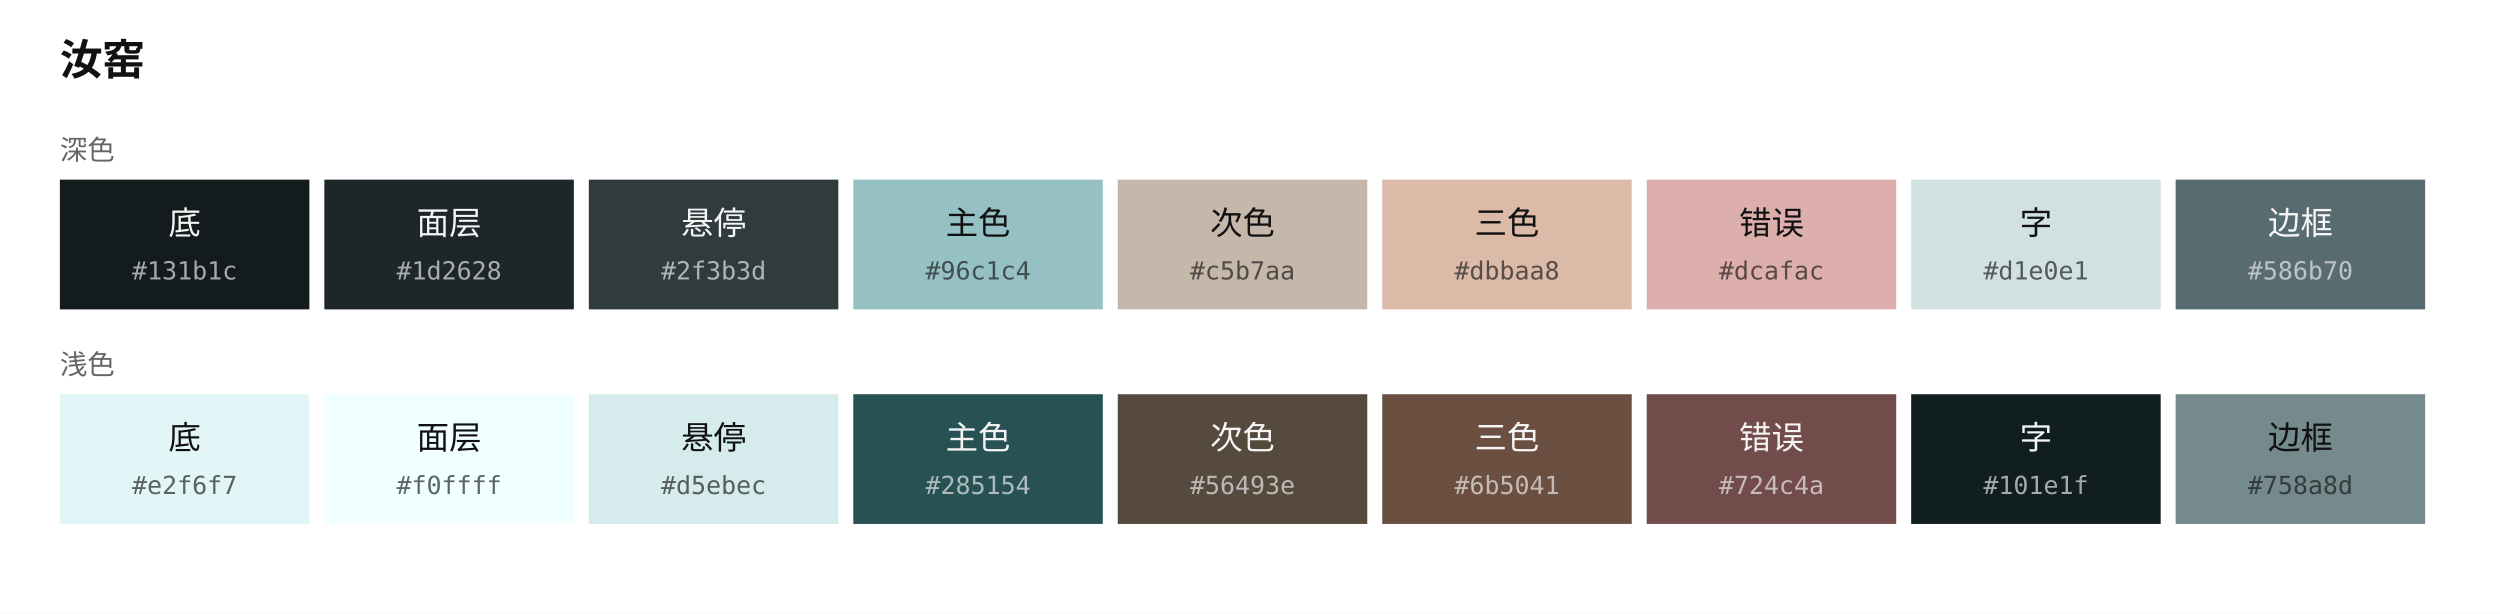
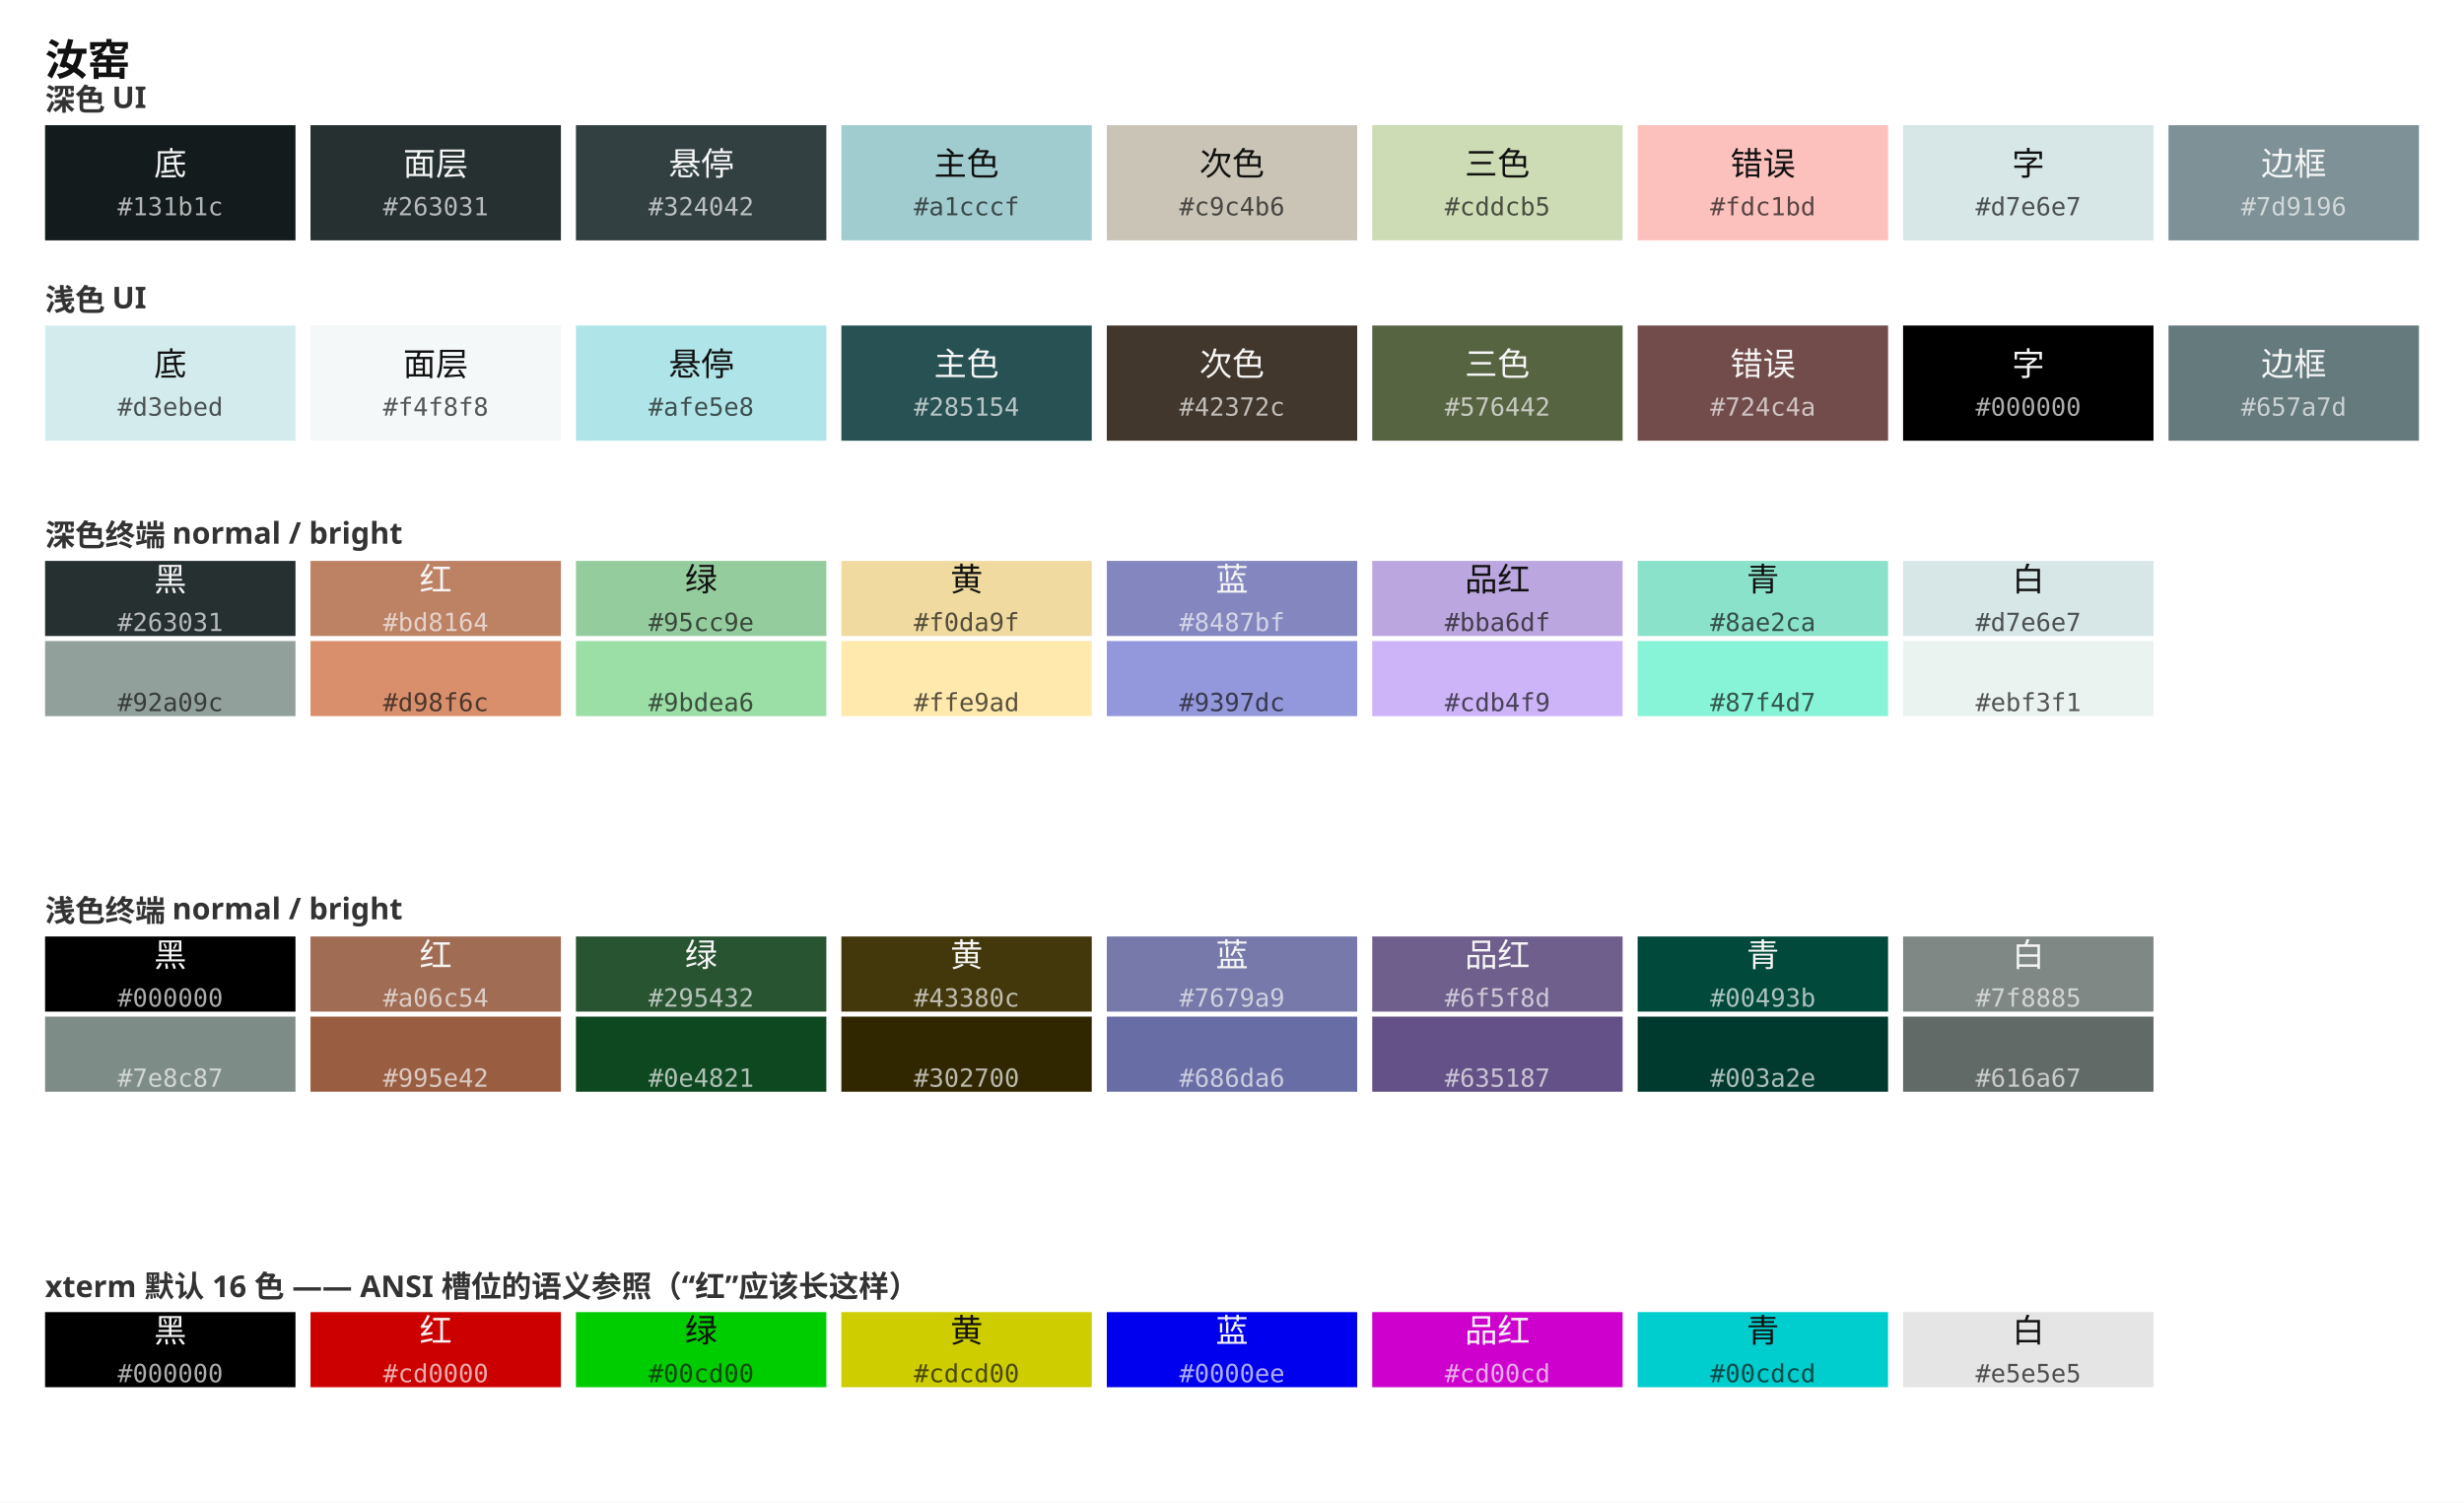
- <svg xmlns="http://www.w3.org/2000/svg" width="1002" height="246" viewBox="0 0 1002 246">
-   <rect width="1002" height="246" fill="#ffffff" />
-   <text x="24" y="30" font-size="17" font-weight="600" fill="#111" font-family="sans-serif">汝窑</text>
-   <text x="24" y="64" font-size="11" fill="#666" font-family="sans-serif">深色</text>
-   <rect x="24" y="72" width="100" height="52" fill="#131b1c" />
-   <text x="74.0" y="94.0" font-size="13" fill="#f5f5f5" text-anchor="middle" font-family="sans-serif">底</text>
-   <text x="74.0" y="112.0" font-size="10" fill="#f5f5f5" opacity="0.65" text-anchor="middle" font-family="monospace">#131b1c</text>
-   <rect x="130" y="72" width="100" height="52" fill="#1d2628" />
-   <text x="180.0" y="94.0" font-size="13" fill="#f5f5f5" text-anchor="middle" font-family="sans-serif">面层</text>
-   <text x="180.0" y="112.0" font-size="10" fill="#f5f5f5" opacity="0.65" text-anchor="middle" font-family="monospace">#1d2628</text>
-   <rect x="236" y="72" width="100" height="52" fill="#2f3b3d" />
-   <text x="286.0" y="94.0" font-size="13" fill="#f5f5f5" text-anchor="middle" font-family="sans-serif">悬停</text>
-   <text x="286.0" y="112.0" font-size="10" fill="#f5f5f5" opacity="0.65" text-anchor="middle" font-family="monospace">#2f3b3d</text>
-   <rect x="342" y="72" width="100" height="52" fill="#96c1c4" />
-   <text x="392.0" y="94.0" font-size="13" fill="#111111" text-anchor="middle" font-family="sans-serif">主色</text>
-   <text x="392.0" y="112.0" font-size="10" fill="#111111" opacity="0.65" text-anchor="middle" font-family="monospace">#96c1c4</text>
-   <rect x="448" y="72" width="100" height="52" fill="#c5b7aa" />
-   <text x="498.0" y="94.0" font-size="13" fill="#111111" text-anchor="middle" font-family="sans-serif">次色</text>
-   <text x="498.0" y="112.0" font-size="10" fill="#111111" opacity="0.65" text-anchor="middle" font-family="monospace">#c5b7aa</text>
-   <rect x="554" y="72" width="100" height="52" fill="#dbbaa8" />
-   <text x="604.0" y="94.0" font-size="13" fill="#111111" text-anchor="middle" font-family="sans-serif">三色</text>
-   <text x="604.0" y="112.0" font-size="10" fill="#111111" opacity="0.65" text-anchor="middle" font-family="monospace">#dbbaa8</text>
-   <rect x="660" y="72" width="100" height="52" fill="#dcafac" />
-   <text x="710.0" y="94.0" font-size="13" fill="#111111" text-anchor="middle" font-family="sans-serif">错误</text>
-   <text x="710.0" y="112.0" font-size="10" fill="#111111" opacity="0.65" text-anchor="middle" font-family="monospace">#dcafac</text>
-   <rect x="766" y="72" width="100" height="52" fill="#d1e0e1" />
-   <text x="816.0" y="94.0" font-size="13" fill="#111111" text-anchor="middle" font-family="sans-serif">字</text>
-   <text x="816.0" y="112.0" font-size="10" fill="#111111" opacity="0.65" text-anchor="middle" font-family="monospace">#d1e0e1</text>
-   <rect x="872" y="72" width="100" height="52" fill="#586b70" />
-   <text x="922.0" y="94.0" font-size="13" fill="#f5f5f5" text-anchor="middle" font-family="sans-serif">边框</text>
-   <text x="922.0" y="112.0" font-size="10" fill="#f5f5f5" opacity="0.65" text-anchor="middle" font-family="monospace">#586b70</text>
-   <text x="24" y="150" font-size="11" fill="#666" font-family="sans-serif">浅色</text>
-   <rect x="24" y="158" width="100" height="52" fill="#e2f6f7" />
-   <text x="74.0" y="180.0" font-size="13" fill="#111111" text-anchor="middle" font-family="sans-serif">底</text>
-   <text x="74.0" y="198.0" font-size="10" fill="#111111" opacity="0.65" text-anchor="middle" font-family="monospace">#e2f6f7</text>
-   <rect x="130" y="158" width="100" height="52" fill="#f0ffff" />
-   <text x="180.0" y="180.0" font-size="13" fill="#111111" text-anchor="middle" font-family="sans-serif">面层</text>
-   <text x="180.0" y="198.0" font-size="10" fill="#111111" opacity="0.65" text-anchor="middle" font-family="monospace">#f0ffff</text>
-   <rect x="236" y="158" width="100" height="52" fill="#d5ebec" />
-   <text x="286.0" y="180.0" font-size="13" fill="#111111" text-anchor="middle" font-family="sans-serif">悬停</text>
-   <text x="286.0" y="198.0" font-size="10" fill="#111111" opacity="0.65" text-anchor="middle" font-family="monospace">#d5ebec</text>
-   <rect x="342" y="158" width="100" height="52" fill="#285154" />
-   <text x="392.0" y="180.0" font-size="13" fill="#f5f5f5" text-anchor="middle" font-family="sans-serif">主色</text>
-   <text x="392.0" y="198.0" font-size="10" fill="#f5f5f5" opacity="0.65" text-anchor="middle" font-family="monospace">#285154</text>
-   <rect x="448" y="158" width="100" height="52" fill="#56493e" />
-   <text x="498.0" y="180.0" font-size="13" fill="#f5f5f5" text-anchor="middle" font-family="sans-serif">次色</text>
-   <text x="498.0" y="198.0" font-size="10" fill="#f5f5f5" opacity="0.65" text-anchor="middle" font-family="monospace">#56493e</text>
-   <rect x="554" y="158" width="100" height="52" fill="#6b5041" />
-   <text x="604.0" y="180.0" font-size="13" fill="#f5f5f5" text-anchor="middle" font-family="sans-serif">三色</text>
-   <text x="604.0" y="198.0" font-size="10" fill="#f5f5f5" opacity="0.65" text-anchor="middle" font-family="monospace">#6b5041</text>
-   <rect x="660" y="158" width="100" height="52" fill="#724c4a" />
-   <text x="710.0" y="180.0" font-size="13" fill="#f5f5f5" text-anchor="middle" font-family="sans-serif">错误</text>
-   <text x="710.0" y="198.0" font-size="10" fill="#f5f5f5" opacity="0.65" text-anchor="middle" font-family="monospace">#724c4a</text>
-   <rect x="766" y="158" width="100" height="52" fill="#101e1f" />
-   <text x="816.0" y="180.0" font-size="13" fill="#f5f5f5" text-anchor="middle" font-family="sans-serif">字</text>
-   <text x="816.0" y="198.0" font-size="10" fill="#f5f5f5" opacity="0.65" text-anchor="middle" font-family="monospace">#101e1f</text>
-   <rect x="872" y="158" width="100" height="52" fill="#758a8d" />
-   <text x="922.0" y="180.0" font-size="13" fill="#111111" text-anchor="middle" font-family="sans-serif">边框</text>
-   <text x="922.0" y="198.0" font-size="10" fill="#111111" opacity="0.65" text-anchor="middle" font-family="monospace">#758a8d</text>
+ <svg xmlns="http://www.w3.org/2000/svg" width="984" height="600" viewBox="0 0 984 600">
+   <rect width="984" height="600" fill="#ffffff" />
+   <text x="18" y="30" font-size="17" font-weight="600" fill="#111" font-family="sans-serif">汝窑</text>
+   <text x="18" y="44" font-size="12" font-weight="600" fill="#333" font-family="sans-serif">深色 UI</text>
+   <rect x="18" y="50" width="100" height="46" fill="#131b1c" />
+   <text x="68.0" y="70.0" font-size="13" fill="#f5f5f5" text-anchor="middle" font-family="sans-serif">底</text>
+   <text x="68.0" y="86.0" font-size="10" fill="#f5f5f5" opacity="0.7" text-anchor="middle" font-family="monospace">#131b1c</text>
+   <rect x="124" y="50" width="100" height="46" fill="#263031" />
+   <text x="174.0" y="70.0" font-size="13" fill="#f5f5f5" text-anchor="middle" font-family="sans-serif">面层</text>
+   <text x="174.0" y="86.0" font-size="10" fill="#f5f5f5" opacity="0.7" text-anchor="middle" font-family="monospace">#263031</text>
+   <rect x="230" y="50" width="100" height="46" fill="#324042" />
+   <text x="280.0" y="70.0" font-size="13" fill="#f5f5f5" text-anchor="middle" font-family="sans-serif">悬停</text>
+   <text x="280.0" y="86.0" font-size="10" fill="#f5f5f5" opacity="0.7" text-anchor="middle" font-family="monospace">#324042</text>
+   <rect x="336" y="50" width="100" height="46" fill="#a1cccf" />
+   <text x="386.0" y="70.0" font-size="13" fill="#111111" text-anchor="middle" font-family="sans-serif">主色</text>
+   <text x="386.0" y="86.0" font-size="10" fill="#111111" opacity="0.7" text-anchor="middle" font-family="monospace">#a1cccf</text>
+   <rect x="442" y="50" width="100" height="46" fill="#c9c4b6" />
+   <text x="492.0" y="70.0" font-size="13" fill="#111111" text-anchor="middle" font-family="sans-serif">次色</text>
+   <text x="492.0" y="86.0" font-size="10" fill="#111111" opacity="0.7" text-anchor="middle" font-family="monospace">#c9c4b6</text>
+   <rect x="548" y="50" width="100" height="46" fill="#cddcb5" />
+   <text x="598.0" y="70.0" font-size="13" fill="#111111" text-anchor="middle" font-family="sans-serif">三色</text>
+   <text x="598.0" y="86.0" font-size="10" fill="#111111" opacity="0.7" text-anchor="middle" font-family="monospace">#cddcb5</text>
+   <rect x="654" y="50" width="100" height="46" fill="#fdc1bd" />
+   <text x="704.0" y="70.0" font-size="13" fill="#111111" text-anchor="middle" font-family="sans-serif">错误</text>
+   <text x="704.0" y="86.0" font-size="10" fill="#111111" opacity="0.7" text-anchor="middle" font-family="monospace">#fdc1bd</text>
+   <rect x="760" y="50" width="100" height="46" fill="#d7e6e7" />
+   <text x="810.0" y="70.0" font-size="13" fill="#111111" text-anchor="middle" font-family="sans-serif">字</text>
+   <text x="810.0" y="86.0" font-size="10" fill="#111111" opacity="0.7" text-anchor="middle" font-family="monospace">#d7e6e7</text>
+   <rect x="866" y="50" width="100" height="46" fill="#7d9196" />
+   <text x="916.0" y="70.0" font-size="13" fill="#f5f5f5" text-anchor="middle" font-family="sans-serif">边框</text>
+   <text x="916.0" y="86.0" font-size="10" fill="#f5f5f5" opacity="0.7" text-anchor="middle" font-family="monospace">#7d9196</text>
+   <text x="18" y="124" font-size="12" font-weight="600" fill="#333" font-family="sans-serif">浅色 UI</text>
+   <rect x="18" y="130" width="100" height="46" fill="#d3ebed" />
+   <text x="68.0" y="150.0" font-size="13" fill="#111111" text-anchor="middle" font-family="sans-serif">底</text>
+   <text x="68.0" y="166.0" font-size="10" fill="#111111" opacity="0.7" text-anchor="middle" font-family="monospace">#d3ebed</text>
+   <rect x="124" y="130" width="100" height="46" fill="#f4f8f8" />
+   <text x="174.0" y="150.0" font-size="13" fill="#111111" text-anchor="middle" font-family="sans-serif">面层</text>
+   <text x="174.0" y="166.0" font-size="10" fill="#111111" opacity="0.7" text-anchor="middle" font-family="monospace">#f4f8f8</text>
+   <rect x="230" y="130" width="100" height="46" fill="#afe5e8" />
+   <text x="280.0" y="150.0" font-size="13" fill="#111111" text-anchor="middle" font-family="sans-serif">悬停</text>
+   <text x="280.0" y="166.0" font-size="10" fill="#111111" opacity="0.7" text-anchor="middle" font-family="monospace">#afe5e8</text>
+   <rect x="336" y="130" width="100" height="46" fill="#285154" />
+   <text x="386.0" y="150.0" font-size="13" fill="#f5f5f5" text-anchor="middle" font-family="sans-serif">主色</text>
+   <text x="386.0" y="166.0" font-size="10" fill="#f5f5f5" opacity="0.7" text-anchor="middle" font-family="monospace">#285154</text>
+   <rect x="442" y="130" width="100" height="46" fill="#42372c" />
+   <text x="492.0" y="150.0" font-size="13" fill="#f5f5f5" text-anchor="middle" font-family="sans-serif">次色</text>
+   <text x="492.0" y="166.0" font-size="10" fill="#f5f5f5" opacity="0.7" text-anchor="middle" font-family="monospace">#42372c</text>
+   <rect x="548" y="130" width="100" height="46" fill="#576442" />
+   <text x="598.0" y="150.0" font-size="13" fill="#f5f5f5" text-anchor="middle" font-family="sans-serif">三色</text>
+   <text x="598.0" y="166.0" font-size="10" fill="#f5f5f5" opacity="0.7" text-anchor="middle" font-family="monospace">#576442</text>
+   <rect x="654" y="130" width="100" height="46" fill="#724c4a" />
+   <text x="704.0" y="150.0" font-size="13" fill="#f5f5f5" text-anchor="middle" font-family="sans-serif">错误</text>
+   <text x="704.0" y="166.0" font-size="10" fill="#f5f5f5" opacity="0.7" text-anchor="middle" font-family="monospace">#724c4a</text>
+   <rect x="760" y="130" width="100" height="46" fill="#000000" />
+   <text x="810.0" y="150.0" font-size="13" fill="#f5f5f5" text-anchor="middle" font-family="sans-serif">字</text>
+   <text x="810.0" y="166.0" font-size="10" fill="#f5f5f5" opacity="0.7" text-anchor="middle" font-family="monospace">#000000</text>
+   <rect x="866" y="130" width="100" height="46" fill="#657a7d" />
+   <text x="916.0" y="150.0" font-size="13" fill="#f5f5f5" text-anchor="middle" font-family="sans-serif">边框</text>
+   <text x="916.0" y="166.0" font-size="10" fill="#f5f5f5" opacity="0.7" text-anchor="middle" font-family="monospace">#657a7d</text>
+   <text x="18" y="218" font-size="12" font-weight="600" fill="#333" font-family="sans-serif">深色终端 normal / bright</text>
+   <rect x="18" y="224" width="100" height="30" fill="#263031" />
+   <text x="68.0" y="236.0" font-size="13" fill="#f5f5f5" text-anchor="middle" font-family="sans-serif">黑</text>
+   <text x="68.0" y="252.0" font-size="10" fill="#f5f5f5" opacity="0.7" text-anchor="middle" font-family="monospace">#263031</text>
+   <rect x="124" y="224" width="100" height="30" fill="#bd8164" />
+   <text x="174.0" y="236.0" font-size="13" fill="#f5f5f5" text-anchor="middle" font-family="sans-serif">红</text>
+   <text x="174.0" y="252.0" font-size="10" fill="#f5f5f5" opacity="0.7" text-anchor="middle" font-family="monospace">#bd8164</text>
+   <rect x="230" y="224" width="100" height="30" fill="#95cc9e" />
+   <text x="280.0" y="236.0" font-size="13" fill="#111111" text-anchor="middle" font-family="sans-serif">绿</text>
+   <text x="280.0" y="252.0" font-size="10" fill="#111111" opacity="0.7" text-anchor="middle" font-family="monospace">#95cc9e</text>
+   <rect x="336" y="224" width="100" height="30" fill="#f0da9f" />
+   <text x="386.0" y="236.0" font-size="13" fill="#111111" text-anchor="middle" font-family="sans-serif">黄</text>
+   <text x="386.0" y="252.0" font-size="10" fill="#111111" opacity="0.7" text-anchor="middle" font-family="monospace">#f0da9f</text>
+   <rect x="442" y="224" width="100" height="30" fill="#8487bf" />
+   <text x="492.0" y="236.0" font-size="13" fill="#f5f5f5" text-anchor="middle" font-family="sans-serif">蓝</text>
+   <text x="492.0" y="252.0" font-size="10" fill="#f5f5f5" opacity="0.7" text-anchor="middle" font-family="monospace">#8487bf</text>
+   <rect x="548" y="224" width="100" height="30" fill="#bba6df" />
+   <text x="598.0" y="236.0" font-size="13" fill="#111111" text-anchor="middle" font-family="sans-serif">品红</text>
+   <text x="598.0" y="252.0" font-size="10" fill="#111111" opacity="0.7" text-anchor="middle" font-family="monospace">#bba6df</text>
+   <rect x="654" y="224" width="100" height="30" fill="#8ae2ca" />
+   <text x="704.0" y="236.0" font-size="13" fill="#111111" text-anchor="middle" font-family="sans-serif">青</text>
+   <text x="704.0" y="252.0" font-size="10" fill="#111111" opacity="0.7" text-anchor="middle" font-family="monospace">#8ae2ca</text>
+   <rect x="760" y="224" width="100" height="30" fill="#d7e6e7" />
+   <text x="810.0" y="236.0" font-size="13" fill="#111111" text-anchor="middle" font-family="sans-serif">白</text>
+   <text x="810.0" y="252.0" font-size="10" fill="#111111" opacity="0.7" text-anchor="middle" font-family="monospace">#d7e6e7</text>
+   <rect x="18" y="256" width="100" height="30" fill="#92a09c" />
+   <text x="68.0" y="268.0" font-size="13" fill="#111111" text-anchor="middle" font-family="sans-serif" />
+   <text x="68.0" y="284.0" font-size="10" fill="#111111" opacity="0.7" text-anchor="middle" font-family="monospace">#92a09c</text>
+   <rect x="124" y="256" width="100" height="30" fill="#d98f6c" />
+   <text x="174.0" y="268.0" font-size="13" fill="#111111" text-anchor="middle" font-family="sans-serif" />
+   <text x="174.0" y="284.0" font-size="10" fill="#111111" opacity="0.7" text-anchor="middle" font-family="monospace">#d98f6c</text>
+   <rect x="230" y="256" width="100" height="30" fill="#9bdea6" />
+   <text x="280.0" y="268.0" font-size="13" fill="#111111" text-anchor="middle" font-family="sans-serif" />
+   <text x="280.0" y="284.0" font-size="10" fill="#111111" opacity="0.7" text-anchor="middle" font-family="monospace">#9bdea6</text>
+   <rect x="336" y="256" width="100" height="30" fill="#ffe9ad" />
+   <text x="386.0" y="268.0" font-size="13" fill="#111111" text-anchor="middle" font-family="sans-serif" />
+   <text x="386.0" y="284.0" font-size="10" fill="#111111" opacity="0.7" text-anchor="middle" font-family="monospace">#ffe9ad</text>
+   <rect x="442" y="256" width="100" height="30" fill="#9397dc" />
+   <text x="492.0" y="268.0" font-size="13" fill="#111111" text-anchor="middle" font-family="sans-serif" />
+   <text x="492.0" y="284.0" font-size="10" fill="#111111" opacity="0.7" text-anchor="middle" font-family="monospace">#9397dc</text>
+   <rect x="548" y="256" width="100" height="30" fill="#cdb4f9" />
+   <text x="598.0" y="268.0" font-size="13" fill="#111111" text-anchor="middle" font-family="sans-serif" />
+   <text x="598.0" y="284.0" font-size="10" fill="#111111" opacity="0.7" text-anchor="middle" font-family="monospace">#cdb4f9</text>
+   <rect x="654" y="256" width="100" height="30" fill="#87f4d7" />
+   <text x="704.0" y="268.0" font-size="13" fill="#111111" text-anchor="middle" font-family="sans-serif" />
+   <text x="704.0" y="284.0" font-size="10" fill="#111111" opacity="0.7" text-anchor="middle" font-family="monospace">#87f4d7</text>
+   <rect x="760" y="256" width="100" height="30" fill="#ebf3f1" />
+   <text x="810.0" y="268.0" font-size="13" fill="#111111" text-anchor="middle" font-family="sans-serif" />
+   <text x="810.0" y="284.0" font-size="10" fill="#111111" opacity="0.7" text-anchor="middle" font-family="monospace">#ebf3f1</text>
+   <text x="18" y="368" font-size="12" font-weight="600" fill="#333" font-family="sans-serif">浅色终端 normal / bright</text>
+   <rect x="18" y="374" width="100" height="30" fill="#000000" />
+   <text x="68.0" y="386.0" font-size="13" fill="#f5f5f5" text-anchor="middle" font-family="sans-serif">黑</text>
+   <text x="68.0" y="402.0" font-size="10" fill="#f5f5f5" opacity="0.7" text-anchor="middle" font-family="monospace">#000000</text>
+   <rect x="124" y="374" width="100" height="30" fill="#a06c54" />
+   <text x="174.0" y="386.0" font-size="13" fill="#f5f5f5" text-anchor="middle" font-family="sans-serif">红</text>
+   <text x="174.0" y="402.0" font-size="10" fill="#f5f5f5" opacity="0.7" text-anchor="middle" font-family="monospace">#a06c54</text>
+   <rect x="230" y="374" width="100" height="30" fill="#295432" />
+   <text x="280.0" y="386.0" font-size="13" fill="#f5f5f5" text-anchor="middle" font-family="sans-serif">绿</text>
+   <text x="280.0" y="402.0" font-size="10" fill="#f5f5f5" opacity="0.7" text-anchor="middle" font-family="monospace">#295432</text>
+   <rect x="336" y="374" width="100" height="30" fill="#43380c" />
+   <text x="386.0" y="386.0" font-size="13" fill="#f5f5f5" text-anchor="middle" font-family="sans-serif">黄</text>
+   <text x="386.0" y="402.0" font-size="10" fill="#f5f5f5" opacity="0.7" text-anchor="middle" font-family="monospace">#43380c</text>
+   <rect x="442" y="374" width="100" height="30" fill="#7679a9" />
+   <text x="492.0" y="386.0" font-size="13" fill="#f5f5f5" text-anchor="middle" font-family="sans-serif">蓝</text>
+   <text x="492.0" y="402.0" font-size="10" fill="#f5f5f5" opacity="0.7" text-anchor="middle" font-family="monospace">#7679a9</text>
+   <rect x="548" y="374" width="100" height="30" fill="#6f5f8d" />
+   <text x="598.0" y="386.0" font-size="13" fill="#f5f5f5" text-anchor="middle" font-family="sans-serif">品红</text>
+   <text x="598.0" y="402.0" font-size="10" fill="#f5f5f5" opacity="0.7" text-anchor="middle" font-family="monospace">#6f5f8d</text>
+   <rect x="654" y="374" width="100" height="30" fill="#00493b" />
+   <text x="704.0" y="386.0" font-size="13" fill="#f5f5f5" text-anchor="middle" font-family="sans-serif">青</text>
+   <text x="704.0" y="402.0" font-size="10" fill="#f5f5f5" opacity="0.7" text-anchor="middle" font-family="monospace">#00493b</text>
+   <rect x="760" y="374" width="100" height="30" fill="#7f8885" />
+   <text x="810.0" y="386.0" font-size="13" fill="#f5f5f5" text-anchor="middle" font-family="sans-serif">白</text>
+   <text x="810.0" y="402.0" font-size="10" fill="#f5f5f5" opacity="0.7" text-anchor="middle" font-family="monospace">#7f8885</text>
+   <rect x="18" y="406" width="100" height="30" fill="#7e8c87" />
+   <text x="68.0" y="418.0" font-size="13" fill="#f5f5f5" text-anchor="middle" font-family="sans-serif" />
+   <text x="68.0" y="434.0" font-size="10" fill="#f5f5f5" opacity="0.7" text-anchor="middle" font-family="monospace">#7e8c87</text>
+   <rect x="124" y="406" width="100" height="30" fill="#995e42" />
+   <text x="174.0" y="418.0" font-size="13" fill="#f5f5f5" text-anchor="middle" font-family="sans-serif" />
+   <text x="174.0" y="434.0" font-size="10" fill="#f5f5f5" opacity="0.7" text-anchor="middle" font-family="monospace">#995e42</text>
+   <rect x="230" y="406" width="100" height="30" fill="#0e4821" />
+   <text x="280.0" y="418.0" font-size="13" fill="#f5f5f5" text-anchor="middle" font-family="sans-serif" />
+   <text x="280.0" y="434.0" font-size="10" fill="#f5f5f5" opacity="0.7" text-anchor="middle" font-family="monospace">#0e4821</text>
+   <rect x="336" y="406" width="100" height="30" fill="#302700" />
+   <text x="386.0" y="418.0" font-size="13" fill="#f5f5f5" text-anchor="middle" font-family="sans-serif" />
+   <text x="386.0" y="434.0" font-size="10" fill="#f5f5f5" opacity="0.7" text-anchor="middle" font-family="monospace">#302700</text>
+   <rect x="442" y="406" width="100" height="30" fill="#686da6" />
+   <text x="492.0" y="418.0" font-size="13" fill="#f5f5f5" text-anchor="middle" font-family="sans-serif" />
+   <text x="492.0" y="434.0" font-size="10" fill="#f5f5f5" opacity="0.7" text-anchor="middle" font-family="monospace">#686da6</text>
+   <rect x="548" y="406" width="100" height="30" fill="#635187" />
+   <text x="598.0" y="418.0" font-size="13" fill="#f5f5f5" text-anchor="middle" font-family="sans-serif" />
+   <text x="598.0" y="434.0" font-size="10" fill="#f5f5f5" opacity="0.7" text-anchor="middle" font-family="monospace">#635187</text>
+   <rect x="654" y="406" width="100" height="30" fill="#003a2e" />
+   <text x="704.0" y="418.0" font-size="13" fill="#f5f5f5" text-anchor="middle" font-family="sans-serif" />
+   <text x="704.0" y="434.0" font-size="10" fill="#f5f5f5" opacity="0.7" text-anchor="middle" font-family="monospace">#003a2e</text>
+   <rect x="760" y="406" width="100" height="30" fill="#616a67" />
+   <text x="810.0" y="418.0" font-size="13" fill="#f5f5f5" text-anchor="middle" font-family="sans-serif" />
+   <text x="810.0" y="434.0" font-size="10" fill="#f5f5f5" opacity="0.7" text-anchor="middle" font-family="monospace">#616a67</text>
+   <text x="18" y="518" font-size="12" font-weight="600" fill="#333" font-family="sans-serif">xterm 默认 16 色 —— ANSI 槽位的语义参照（“红”应该长这样）</text>
+   <rect x="18" y="524" width="100" height="30" fill="#000000" />
+   <text x="68.0" y="536.0" font-size="13" fill="#f5f5f5" text-anchor="middle" font-family="sans-serif">黑</text>
+   <text x="68.0" y="552.0" font-size="10" fill="#f5f5f5" opacity="0.7" text-anchor="middle" font-family="monospace">#000000</text>
+   <rect x="124" y="524" width="100" height="30" fill="#cd0000" />
+   <text x="174.0" y="536.0" font-size="13" fill="#f5f5f5" text-anchor="middle" font-family="sans-serif">红</text>
+   <text x="174.0" y="552.0" font-size="10" fill="#f5f5f5" opacity="0.7" text-anchor="middle" font-family="monospace">#cd0000</text>
+   <rect x="230" y="524" width="100" height="30" fill="#00cd00" />
+   <text x="280.0" y="536.0" font-size="13" fill="#111111" text-anchor="middle" font-family="sans-serif">绿</text>
+   <text x="280.0" y="552.0" font-size="10" fill="#111111" opacity="0.7" text-anchor="middle" font-family="monospace">#00cd00</text>
+   <rect x="336" y="524" width="100" height="30" fill="#cdcd00" />
+   <text x="386.0" y="536.0" font-size="13" fill="#111111" text-anchor="middle" font-family="sans-serif">黄</text>
+   <text x="386.0" y="552.0" font-size="10" fill="#111111" opacity="0.7" text-anchor="middle" font-family="monospace">#cdcd00</text>
+   <rect x="442" y="524" width="100" height="30" fill="#0000ee" />
+   <text x="492.0" y="536.0" font-size="13" fill="#f5f5f5" text-anchor="middle" font-family="sans-serif">蓝</text>
+   <text x="492.0" y="552.0" font-size="10" fill="#f5f5f5" opacity="0.7" text-anchor="middle" font-family="monospace">#0000ee</text>
+   <rect x="548" y="524" width="100" height="30" fill="#cd00cd" />
+   <text x="598.0" y="536.0" font-size="13" fill="#f5f5f5" text-anchor="middle" font-family="sans-serif">品红</text>
+   <text x="598.0" y="552.0" font-size="10" fill="#f5f5f5" opacity="0.7" text-anchor="middle" font-family="monospace">#cd00cd</text>
+   <rect x="654" y="524" width="100" height="30" fill="#00cdcd" />
+   <text x="704.0" y="536.0" font-size="13" fill="#111111" text-anchor="middle" font-family="sans-serif">青</text>
+   <text x="704.0" y="552.0" font-size="10" fill="#111111" opacity="0.7" text-anchor="middle" font-family="monospace">#00cdcd</text>
+   <rect x="760" y="524" width="100" height="30" fill="#e5e5e5" />
+   <text x="810.0" y="536.0" font-size="13" fill="#111111" text-anchor="middle" font-family="sans-serif">白</text>
+   <text x="810.0" y="552.0" font-size="10" fill="#111111" opacity="0.7" text-anchor="middle" font-family="monospace">#e5e5e5</text>
</svg>
